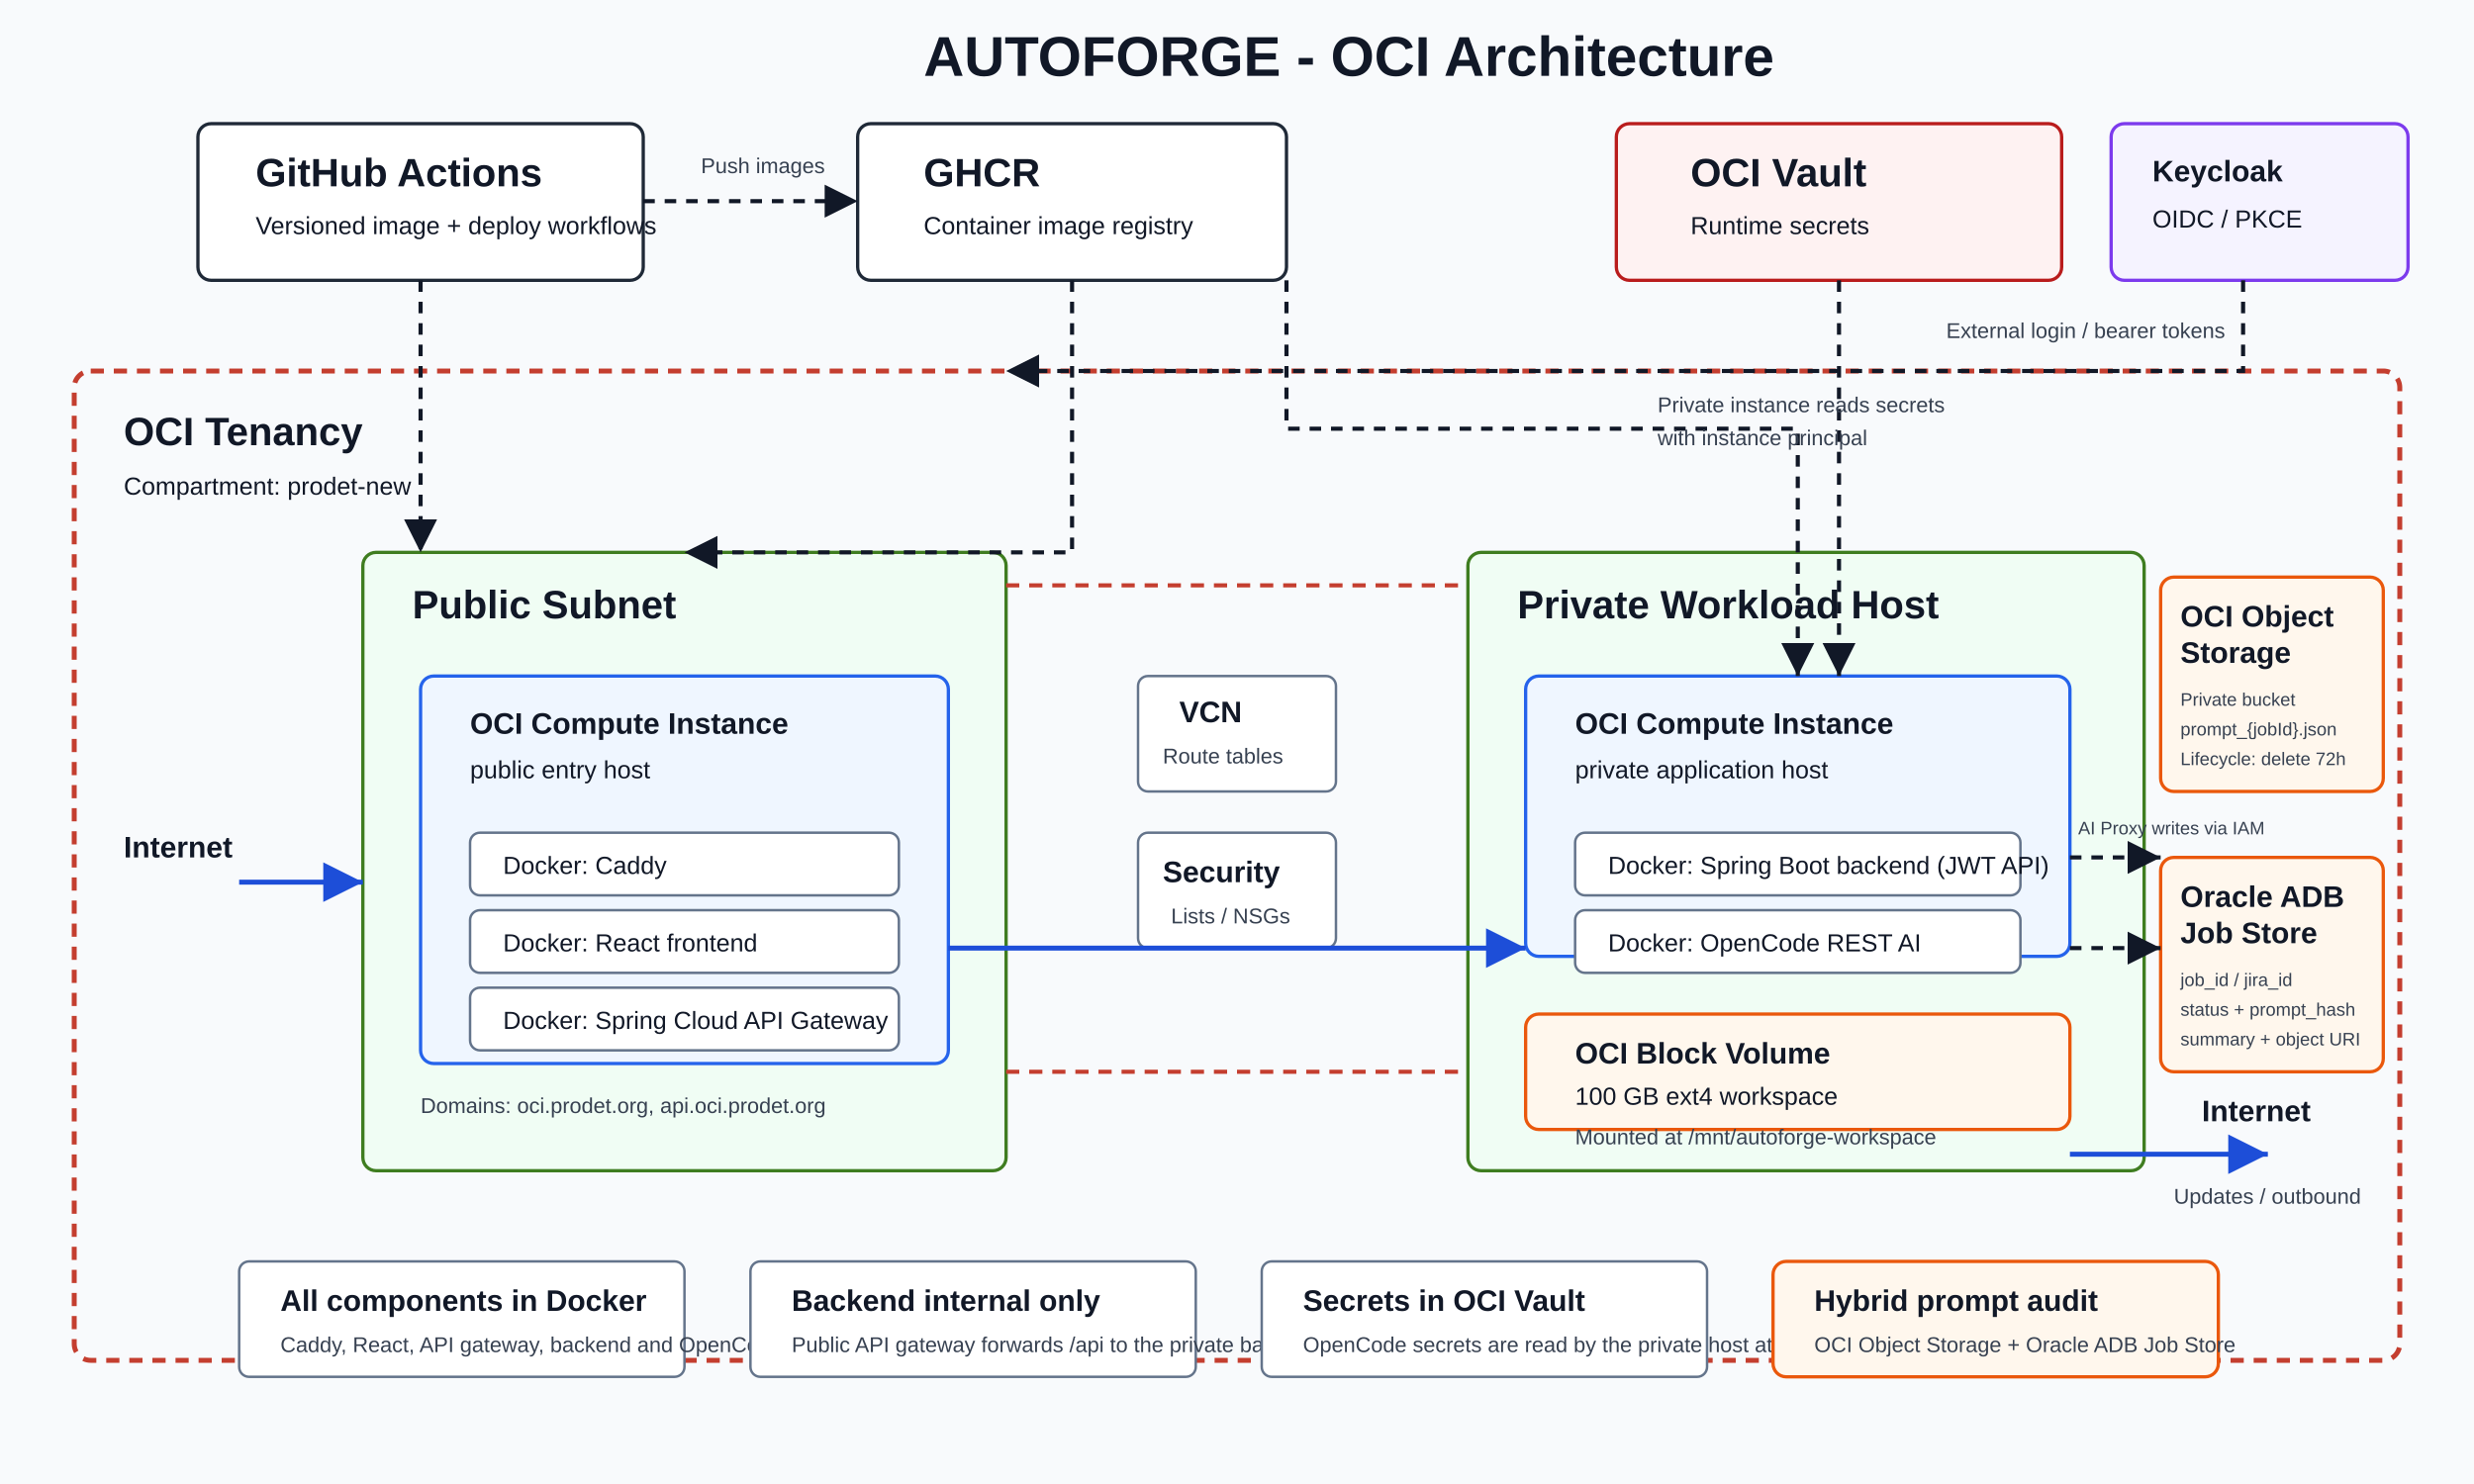
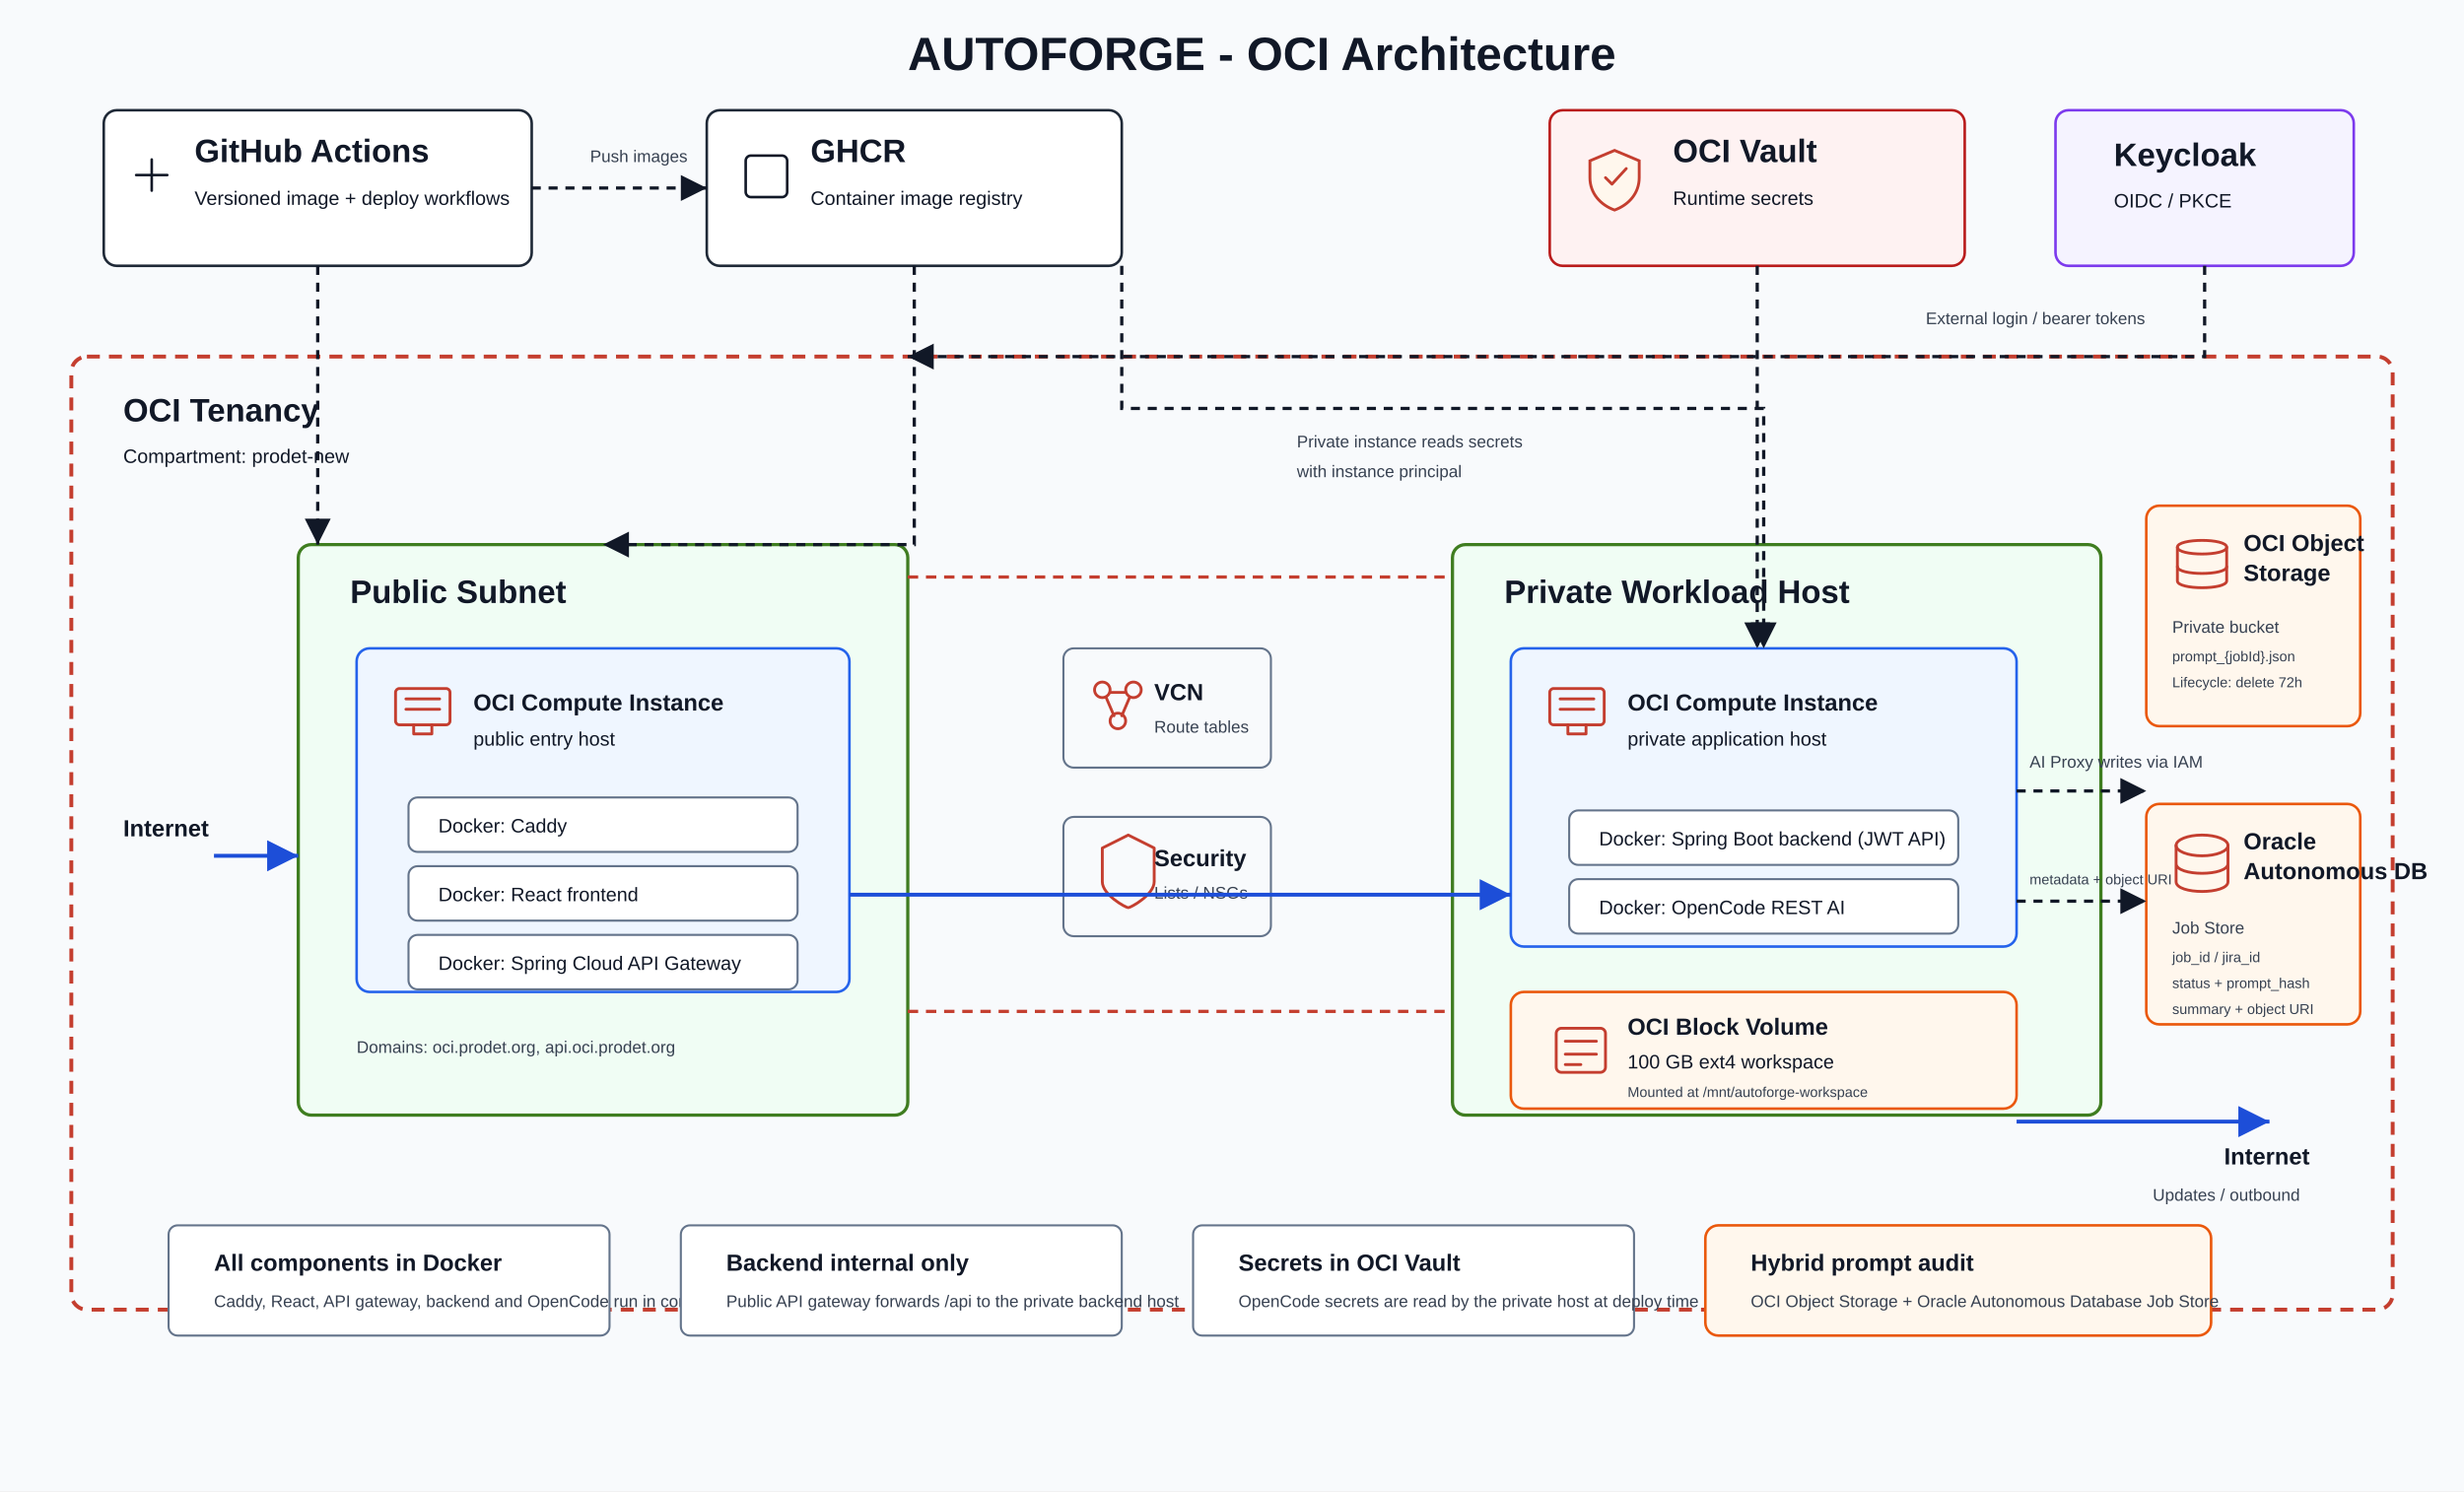
- <svg xmlns="http://www.w3.org/2000/svg" width="1500" height="900" viewBox="0 0 1500 900" role="img" aria-labelledby="title desc">
+ <svg xmlns="http://www.w3.org/2000/svg" width="1900" height="1150" viewBox="0 0 1900 1150" role="img" aria-labelledby="title desc">
  <defs>
    <style>
      .bg { fill: #f8fafc; }
-       .panel { fill: #ffffff; stroke: #1f2937; stroke-width: 2; rx: 8; }
-       .oci { fill: none; stroke: #c43e2f; stroke-width: 3; stroke-dasharray: 8 6; rx: 10; }
-       .net { fill: #f0fdf4; stroke: #3f7d20; stroke-width: 2; rx: 8; }
-       .box { fill: #eff6ff; stroke: #2563eb; stroke-width: 2; rx: 8; }
-       .service { fill: #ffffff; stroke: #64748b; stroke-width: 1.5; rx: 6; }
-       .storage { fill: #fff7ed; stroke: #ea580c; stroke-width: 2; rx: 8; }
-       .vault { fill: #fef2f2; stroke: #b91c1c; stroke-width: 2; rx: 8; }
-       .oidc { fill: #f5f3ff; stroke: #7c3aed; stroke-width: 2; rx: 8; }
+       .panel { fill: #ffffff; stroke: #1f2937; stroke-width: 2; rx: 10; }
+       .oci { fill: none; stroke: #c43e2f; stroke-width: 3; stroke-dasharray: 10 7; rx: 12; }
+       .subnet { fill: #f0fdf4; stroke: #3f7d20; stroke-width: 2.5; rx: 10; }
+       .compute { fill: #eff6ff; stroke: #2563eb; stroke-width: 2; rx: 10; }
+       .service { fill: #ffffff; stroke: #64748b; stroke-width: 1.6; rx: 7; }
+       .storage { fill: #fff7ed; stroke: #ea580c; stroke-width: 2; rx: 10; }
+       .vault { fill: #fef2f2; stroke: #b91c1c; stroke-width: 2; rx: 10; }
+       .oidc { fill: #f5f3ff; stroke: #7c3aed; stroke-width: 2; rx: 10; }
+       .network { fill: #f8fafc; stroke: #64748b; stroke-width: 1.6; rx: 8; }
      .text { font-family: Arial, sans-serif; fill: #111827; }
-       .title { font-size: 34px; font-weight: 700; }
-       .h1 { font-size: 24px; font-weight: 700; }
+       .title { font-size: 36px; font-weight: 700; }
+       .h1 { font-size: 25px; font-weight: 700; }
      .h2 { font-size: 18px; font-weight: 700; }
      .body { font-size: 15px; }
      .small { font-size: 13px; fill: #374151; }
      .tiny { font-size: 11px; fill: #374151; }
      .arrow { stroke: #1d4ed8; stroke-width: 3; fill: none; marker-end: url(#arrow); }
      .mgmt { stroke: #111827; stroke-width: 2.5; fill: none; stroke-dasharray: 7 6; marker-end: url(#arrowDark); }
      .route { stroke: #c43e2f; stroke-width: 2.5; fill: none; stroke-dasharray: 8 6; }
+       .icon { fill: none; stroke: #c43e2f; stroke-width: 2.2; stroke-linecap: round; stroke-linejoin: round; }
+       .iconFill { fill: #fff7ed; stroke: #c43e2f; stroke-width: 2.2; }
+       .iconDark { fill: none; stroke: #111827; stroke-width: 2; stroke-linecap: round; stroke-linejoin: round; }
    </style>
    <marker id="arrow" markerWidth="12" markerHeight="12" refX="10" refY="6" orient="auto">
      <path d="M2,2 L10,6 L2,10 Z" fill="#1d4ed8" />
    </marker>
    <marker id="arrowDark" markerWidth="12" markerHeight="12" refX="10" refY="6" orient="auto">
      <path d="M2,2 L10,6 L2,10 Z" fill="#111827" />
    </marker>
+     <g id="icon-compute">
+       <rect x="0" y="6" width="42" height="28" class="icon" rx="3" />
+       <path d="M8 14 H34 M8 22 H34 M14 34 V41 H28 V34" class="icon" />
+     </g>
+     <g id="icon-bucket">
+       <path d="M4 12 C4 5 42 5 42 12 V38 C42 45 4 45 4 38 Z" class="iconFill" />
+       <path d="M4 12 C4 19 42 19 42 12 M4 27 C4 34 42 34 42 27" class="icon" />
+     </g>
+     <g id="icon-db">
+       <ellipse cx="23" cy="10" rx="20" ry="8" class="iconFill" />
+       <path d="M3 10 V38 C3 48 43 48 43 38 V10 M3 24 C3 34 43 34 43 24" class="icon" />
+     </g>
+     <g id="icon-vault">
+       <path d="M23 4 L42 12 V25 C42 37 34 46 23 50 C12 46 4 37 4 25 V12 Z" class="iconFill" />
+       <path d="M16 25 L21 30 L32 18" class="icon" />
+     </g>
+     <g id="icon-volume">
+       <rect x="5" y="8" width="38" height="34" class="iconFill" rx="4" />
+       <path d="M12 18 H36 M12 28 H36 M12 36 H24" class="icon" />
+     </g>
+     <g id="icon-vcn">
+       <circle cx="12" cy="14" r="6" class="icon" />
+       <circle cx="36" cy="14" r="6" class="icon" />
+       <circle cx="24" cy="38" r="6" class="icon" />
+       <path d="M18 16 H30 M15 20 L21 34 M33 20 L27 34" class="icon" />
+     </g>
  </defs>
-   <rect class="bg" width="1500" height="900" />
-   <text x="560" y="46" class="text title">AUTOFORGE - OCI Architecture</text>
-   <rect x="120" y="75" width="270" height="95" class="panel" />
-   <text x="155" y="113" class="text h1">GitHub Actions</text>
-   <text x="155" y="142" class="text body">Versioned image + deploy workflows</text>
-   <rect x="520" y="75" width="260" height="95" class="panel" />
-   <text x="560" y="113" class="text h1">GHCR</text>
-   <text x="560" y="142" class="text body">Container image registry</text>
-   <rect x="980" y="75" width="270" height="95" class="vault" />
-   <text x="1025" y="113" class="text h1">OCI Vault</text>
-   <text x="1025" y="142" class="text body">Runtime secrets</text>
-   <rect x="1280" y="75" width="180" height="95" class="oidc" />
-   <text x="1305" y="110" class="text h2">Keycloak</text>
-   <text x="1305" y="138" class="text body">OIDC / PKCE</text>
-   <rect x="45" y="225" width="1410" height="600" class="oci" />
-   <text x="75" y="270" class="text h1">OCI Tenancy</text>
-   <text x="75" y="300" class="text body">Compartment: prodet-new</text>
-   <rect x="220" y="335" width="390" height="375" class="net" />
-   <text x="250" y="375" class="text h1">Public Subnet</text>
-   <rect x="255" y="410" width="320" height="235" class="box" />
-   <text x="285" y="445" class="text h2">OCI Compute Instance</text>
-   <text x="285" y="472" class="text body">public entry host</text>
-   <rect x="285" y="505" width="260" height="38" class="service" />
-   <text x="305" y="530" class="text body">Docker: Caddy</text>
-   <rect x="285" y="552" width="260" height="38" class="service" />
-   <text x="305" y="577" class="text body">Docker: React frontend</text>
-   <rect x="285" y="599" width="260" height="38" class="service" />
-   <text x="305" y="624" class="text body">Docker: Spring Cloud API Gateway</text>
-   <text x="255" y="675" class="text small">Domains: oci.prodet.org, api.oci.prodet.org</text>
-   <rect x="890" y="335" width="410" height="375" class="net" />
-   <text x="920" y="375" class="text h1">Private Workload Host</text>
-   <rect x="925" y="410" width="330" height="170" class="box" />
-   <text x="955" y="445" class="text h2">OCI Compute Instance</text>
-   <text x="955" y="472" class="text body">private application host</text>
-   <rect x="955" y="505" width="270" height="38" class="service" />
-   <text x="975" y="530" class="text body">Docker: Spring Boot backend (JWT API)</text>
-   <rect x="955" y="552" width="270" height="38" class="service" />
-   <text x="975" y="577" class="text body">Docker: OpenCode REST AI</text>
-   <rect x="925" y="615" width="330" height="70" class="storage" />
-   <text x="955" y="645" class="text h2">OCI Block Volume</text>
-   <text x="955" y="670" class="text body">100 GB ext4 workspace</text>
-   <text x="955" y="694" class="text small">Mounted at /mnt/autoforge-workspace</text>
-   <rect x="1310" y="350" width="135" height="130" class="storage" />
-   <text x="1322" y="380" class="text h2">OCI Object</text>
-   <text x="1322" y="402" class="text h2">Storage</text>
-   <text x="1322" y="428" class="text tiny">Private bucket</text>
-   <text x="1322" y="446" class="text tiny">prompt_{jobId}.json</text>
-   <text x="1322" y="464" class="text tiny">Lifecycle: delete 72h</text>
-   <rect x="1310" y="520" width="135" height="130" class="storage" />
-   <text x="1322" y="550" class="text h2">Oracle ADB</text>
-   <text x="1322" y="572" class="text h2">Job Store</text>
-   <text x="1322" y="598" class="text tiny">job_id / jira_id</text>
-   <text x="1322" y="616" class="text tiny">status + prompt_hash</text>
-   <text x="1322" y="634" class="text tiny">summary + object URI</text>
-   <rect x="690" y="410" width="120" height="70" class="service" />
-   <text x="715" y="438" class="text h2">VCN</text>
-   <text x="705" y="463" class="text small">Route tables</text>
-   <rect x="690" y="505" width="120" height="70" class="service" />
-   <text x="705" y="535" class="text h2">Security</text>
-   <text x="710" y="560" class="text small">Lists / NSGs</text>
-   <text x="75" y="520" class="text h2">Internet</text>
-   <path d="M145 535 H220" class="arrow" />
-   <path d="M575 575 H925" class="arrow" />
-   <path d="M1255 700 H1375" class="arrow" />
-   <text x="1335" y="680" class="text h2">Internet</text>
-   <text x="1318" y="730" class="text small">Updates / outbound</text>
-   <path d="M390 122 H520" class="mgmt" />
-   <text x="425" y="105" class="text small">Push images</text>
-   <path d="M1360 170 V225 H610" class="mgmt" />
-   <text x="1180" y="205" class="text small">External login / bearer tokens</text>
-   <path d="M255 170 V335" class="mgmt" />
-   <path d="M650 170 V335 H415" class="mgmt" />
-   <path d="M780 170 V260 H1090 V410" class="mgmt" />
-   <path d="M1115 170 V410" class="mgmt" />
-   <text x="1005" y="250" class="text small">Private instance reads secrets</text>
-   <text x="1005" y="270" class="text small">with instance principal</text>
-   <path d="M610 355 H890" class="route" />
-   <path d="M610 650 H890" class="route" />
-   <path d="M1255 520 H1310" class="mgmt" />
-   <path d="M1255 575 H1310" class="mgmt" />
-   <text x="1260" y="506" class="text tiny">AI Proxy writes via IAM</text>
-   <rect x="145" y="765" width="270" height="70" class="service" />
-   <text x="170" y="795" class="text h2">All components in Docker</text>
-   <text x="170" y="820" class="text small">Caddy, React, API gateway, backend and OpenCode run in containers</text>
-   <rect x="455" y="765" width="270" height="70" class="service" />
-   <text x="480" y="795" class="text h2">Backend internal only</text>
-   <text x="480" y="820" class="text small">Public API gateway forwards /api to the private backend host</text>
-   <rect x="765" y="765" width="270" height="70" class="service" />
-   <text x="790" y="795" class="text h2">Secrets in OCI Vault</text>
-   <text x="790" y="820" class="text small">OpenCode secrets are read by the private host at deploy time</text>
-   <rect x="1075" y="765" width="270" height="70" class="storage" />
-   <text x="1100" y="795" class="text h2">Hybrid prompt audit</text>
-   <text x="1100" y="820" class="text small">OCI Object Storage + Oracle ADB Job Store</text>
+   <rect class="bg" width="1900" height="1150" />
+   <text x="700" y="54" class="text title">AUTOFORGE - OCI Architecture</text>
+   <rect x="80" y="85" width="330" height="120" class="panel" />
+   <text x="150" y="125" class="text h1">GitHub Actions</text>
+   <text x="150" y="158" class="text body">Versioned image + deploy workflows</text>
+   <path d="M105 135 h24 m-12 -12 v24" class="iconDark" />
+   <rect x="545" y="85" width="320" height="120" class="panel" />
+   <text x="625" y="125" class="text h1">GHCR</text>
+   <text x="625" y="158" class="text body">Container image registry</text>
+   <rect x="575" y="120" width="32" height="32" class="iconDark" rx="4" />
+   <rect x="1195" y="85" width="320" height="120" class="vault" />
+   <use href="#icon-vault" x="1222" y="112" />
+   <text x="1290" y="125" class="text h1">OCI Vault</text>
+   <text x="1290" y="158" class="text body">Runtime secrets</text>
+   <rect x="1585" y="85" width="230" height="120" class="oidc" />
+   <text x="1630" y="128" class="text h1">Keycloak</text>
+   <text x="1630" y="160" class="text body">OIDC / PKCE</text>
+   <rect x="55" y="275" width="1790" height="735" class="oci" />
+   <text x="95" y="325" class="text h1">OCI Tenancy</text>
+   <text x="95" y="357" class="text body">Compartment: prodet-new</text>
+   <rect x="230" y="420" width="470" height="440" class="subnet" />
+   <text x="270" y="465" class="text h1">Public Subnet</text>
+   <rect x="275" y="500" width="380" height="265" class="compute" />
+   <use href="#icon-compute" x="305" y="525" />
+   <text x="365" y="548" class="text h2">OCI Compute Instance</text>
+   <text x="365" y="575" class="text body">public entry host</text>
+   <rect x="315" y="615" width="300" height="42" class="service" />
+   <text x="338" y="642" class="text body">Docker: Caddy</text>
+   <rect x="315" y="668" width="300" height="42" class="service" />
+   <text x="338" y="695" class="text body">Docker: React frontend</text>
+   <rect x="315" y="721" width="300" height="42" class="service" />
+   <text x="338" y="748" class="text body">Docker: Spring Cloud API Gateway</text>
+   <text x="275" y="812" class="text small">Domains: oci.prodet.org, api.oci.prodet.org</text>
+   <rect x="820" y="500" width="160" height="92" class="network" />
+   <use href="#icon-vcn" x="838" y="518" />
+   <text x="890" y="540" class="text h2">VCN</text>
+   <text x="890" y="565" class="text small">Route tables</text>
+   <rect x="820" y="630" width="160" height="92" class="network" />
+   <path d="M850 654 L870 644 L890 654 V680 C890 690 872 700 870 700 C868 700 850 690 850 680 Z" class="icon" />
+   <text x="890" y="668" class="text h2">Security</text>
+   <text x="890" y="693" class="text small">Lists / NSGs</text>
+   <rect x="1120" y="420" width="500" height="440" class="subnet" />
+   <text x="1160" y="465" class="text h1">Private Workload Host</text>
+   <rect x="1165" y="500" width="390" height="230" class="compute" />
+   <use href="#icon-compute" x="1195" y="525" />
+   <text x="1255" y="548" class="text h2">OCI Compute Instance</text>
+   <text x="1255" y="575" class="text body">private application host</text>
+   <rect x="1210" y="625" width="300" height="42" class="service" />
+   <text x="1233" y="652" class="text body">Docker: Spring Boot backend (JWT API)</text>
+   <rect x="1210" y="678" width="300" height="42" class="service" />
+   <text x="1233" y="705" class="text body">Docker: OpenCode REST AI</text>
+   <rect x="1165" y="765" width="390" height="90" class="storage" />
+   <use href="#icon-volume" x="1195" y="785" />
+   <text x="1255" y="798" class="text h2">OCI Block Volume</text>
+   <text x="1255" y="824" class="text body">100 GB ext4 workspace</text>
+   <text x="1255" y="846" class="text tiny">Mounted at /mnt/autoforge-workspace</text>
+   <rect x="1655" y="390" width="165" height="170" class="storage" />
+   <use href="#icon-bucket" x="1675" y="410" />
+   <text x="1730" y="425" class="text h2">OCI Object</text>
+   <text x="1730" y="448" class="text h2">Storage</text>
+   <text x="1675" y="488" class="text small">Private bucket</text>
+   <text x="1675" y="510" class="text tiny">prompt_{jobId}.json</text>
+   <text x="1675" y="530" class="text tiny">Lifecycle: delete 72h</text>
+   <rect x="1655" y="620" width="165" height="170" class="storage" />
+   <use href="#icon-db" x="1675" y="642" />
+   <text x="1730" y="655" class="text h2">Oracle</text>
+   <text x="1730" y="678" class="text h2">Autonomous DB</text>
+   <text x="1675" y="720" class="text small">Job Store</text>
+   <text x="1675" y="742" class="text tiny">job_id / jira_id</text>
+   <text x="1675" y="762" class="text tiny">status + prompt_hash</text>
+   <text x="1675" y="782" class="text tiny">summary + object URI</text>
+   <text x="95" y="645" class="text h2">Internet</text>
+   <path d="M165 660 H230" class="arrow" />
+   <path d="M655 690 H1165" class="arrow" />
+   <path d="M1555 865 H1750" class="arrow" />
+   <text x="1715" y="898" class="text h2">Internet</text>
+   <text x="1660" y="926" class="text small">Updates / outbound</text>
+   <path d="M410 145 H545" class="mgmt" />
+   <text x="455" y="125" class="text small">Push images</text>
+   <path d="M1700 205 V275 H700" class="mgmt" />
+   <text x="1485" y="250" class="text small">External login / bearer tokens</text>
+   <path d="M245 205 V420" class="mgmt" />
+   <path d="M705 205 V420 H465" class="mgmt" />
+   <path d="M865 205 V315 H1360 V500" class="mgmt" />
+   <path d="M1355 205 V500" class="mgmt" />
+   <text x="1000" y="345" class="text small">Private instance reads secrets</text>
+   <text x="1000" y="368" class="text small">with instance principal</text>
+   <path d="M700 445 H1120" class="route" />
+   <path d="M700 780 H1120" class="route" />
+   <path d="M1555 610 H1655" class="mgmt" />
+   <path d="M1555 695 H1655" class="mgmt" />
+   <text x="1565" y="592" class="text small">AI Proxy writes via IAM</text>
+   <text x="1565" y="682" class="text tiny">metadata + object URI</text>
+   <rect x="130" y="945" width="340" height="85" class="service" />
+   <text x="165" y="980" class="text h2">All components in Docker</text>
+   <text x="165" y="1008" class="text small">Caddy, React, API gateway, backend and OpenCode run in containers</text>
+   <rect x="525" y="945" width="340" height="85" class="service" />
+   <text x="560" y="980" class="text h2">Backend internal only</text>
+   <text x="560" y="1008" class="text small">Public API gateway forwards /api to the private backend host</text>
+   <rect x="920" y="945" width="340" height="85" class="service" />
+   <text x="955" y="980" class="text h2">Secrets in OCI Vault</text>
+   <text x="955" y="1008" class="text small">OpenCode secrets are read by the private host at deploy time</text>
+   <rect x="1315" y="945" width="390" height="85" class="storage" />
+   <text x="1350" y="980" class="text h2">Hybrid prompt audit</text>
+   <text x="1350" y="1008" class="text small">OCI Object Storage + Oracle Autonomous Database Job Store</text>
</svg>
